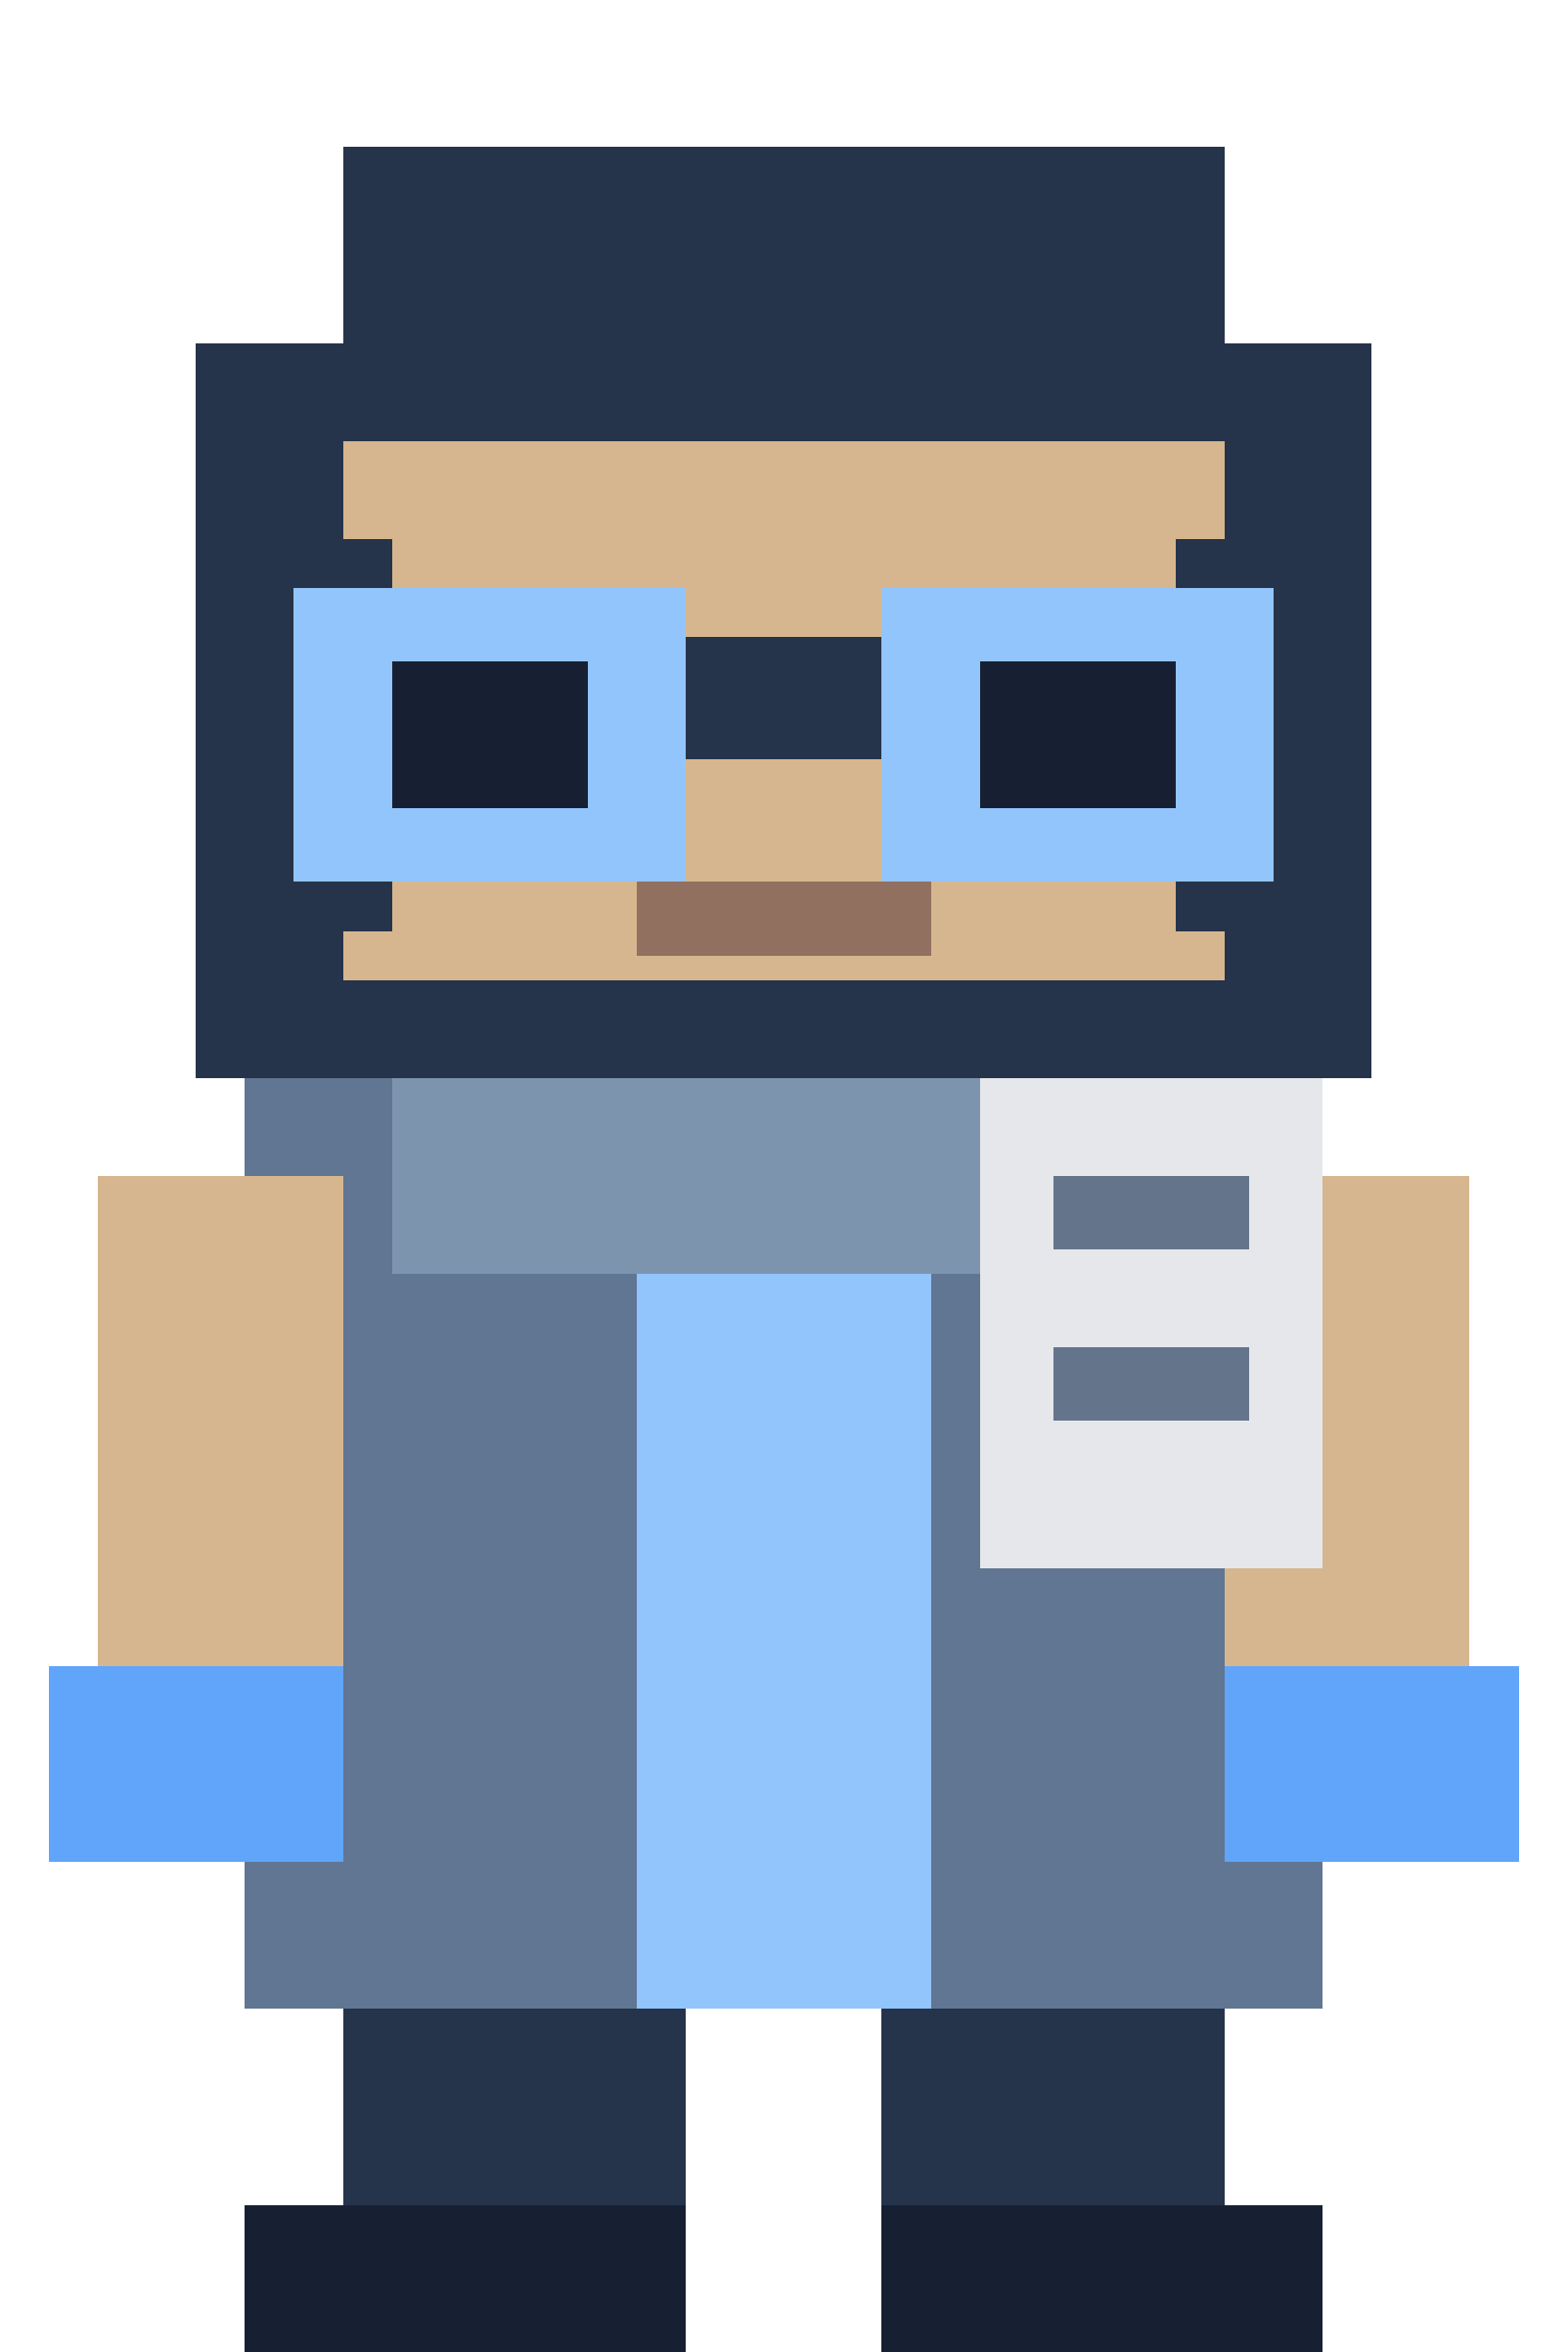
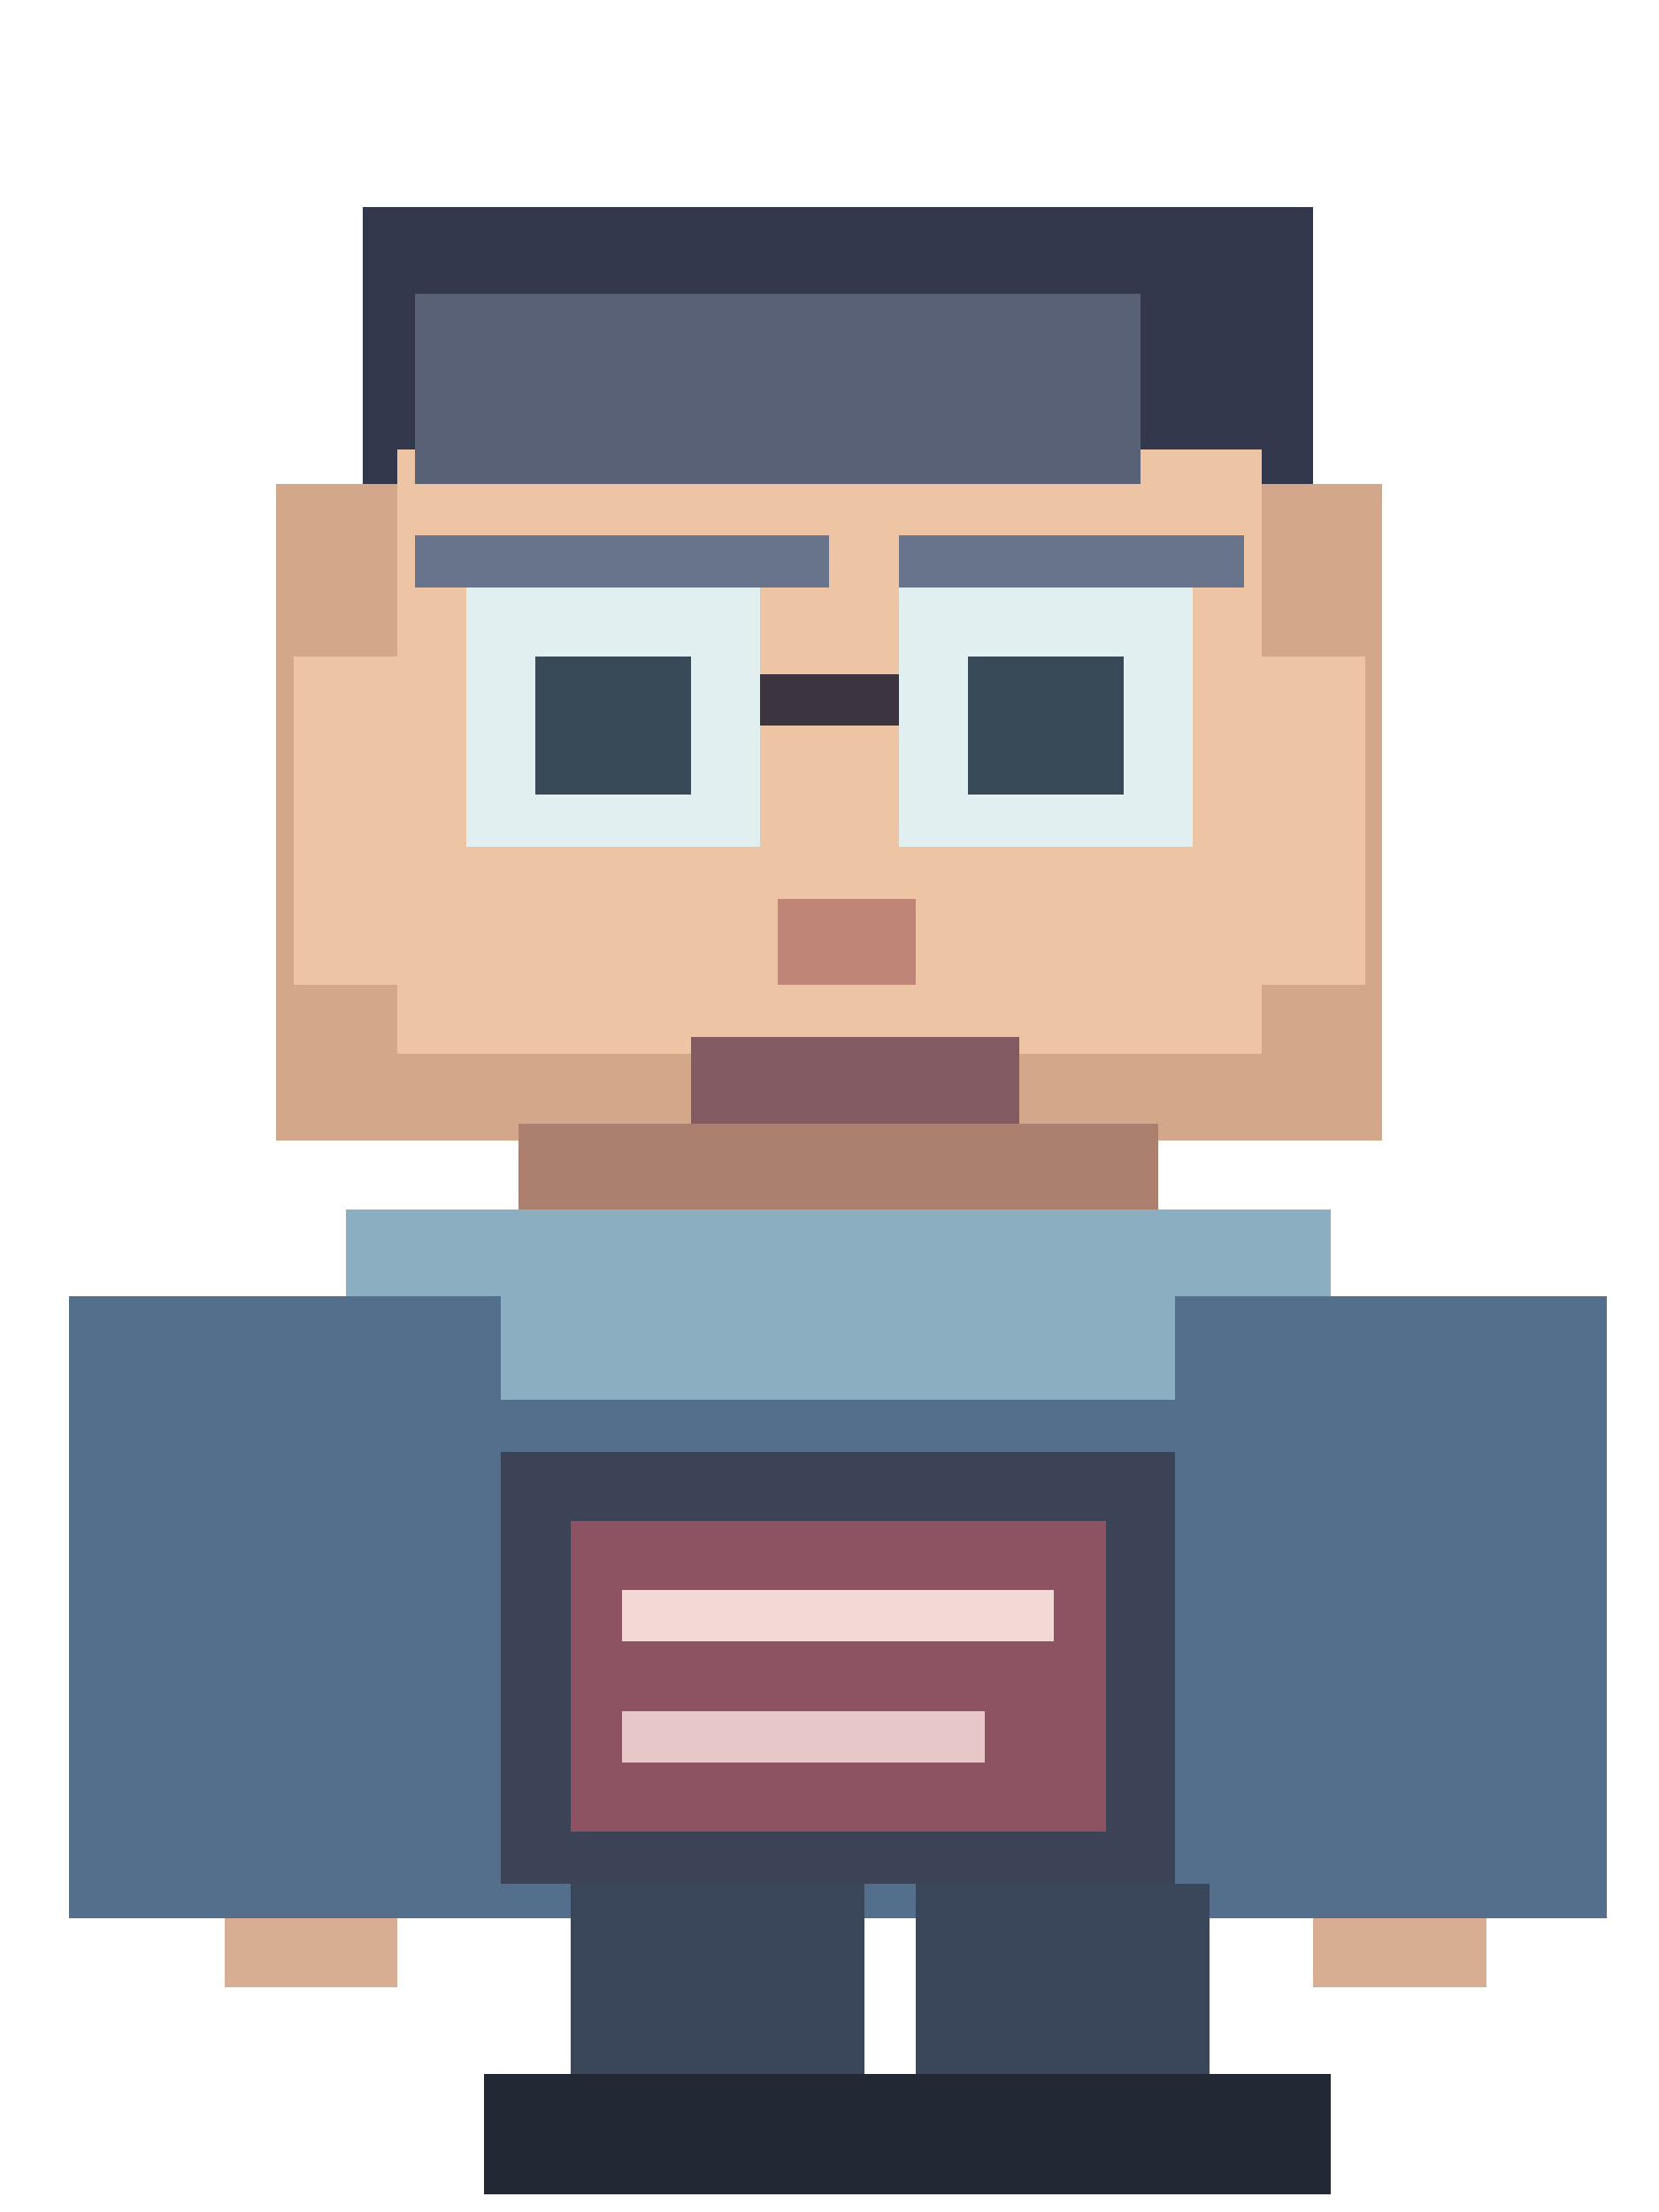
- <svg xmlns="http://www.w3.org/2000/svg" width="64" height="96" viewBox="0 0 64 96" shape-rendering="crispEdges">
-   <rect width="64" height="96" fill="none" />
-   <rect x="14" y="6" width="36" height="8" fill="#25344a" />
-   <rect x="8" y="14" width="48" height="30" fill="#25344a" />
-   <rect x="14" y="18" width="36" height="22" fill="#d6b68e" />
-   <rect x="8" y="22" width="8" height="16" fill="#25344a" />
-   <rect x="48" y="22" width="8" height="16" fill="#25344a" />
-   <rect x="12" y="24" width="16" height="12" fill="#93c5fd" />
-   <rect x="36" y="24" width="16" height="12" fill="#93c5fd" />
-   <rect x="16" y="27" width="8" height="6" fill="#172033" />
-   <rect x="40" y="27" width="8" height="6" fill="#172033" />
-   <rect x="28" y="26" width="8" height="5" fill="#25344a" />
-   <rect x="26" y="36" width="12" height="3" fill="#92705f" />
-   <rect x="10" y="44" width="44" height="38" fill="#617692" />
-   <rect x="16" y="44" width="32" height="8" fill="#7d94af" />
-   <rect x="26" y="52" width="12" height="30" fill="#93c5fd" />
-   <rect x="4" y="48" width="10" height="26" fill="#d6b68e" />
-   <rect x="50" y="48" width="10" height="26" fill="#d6b68e" />
-   <rect x="2" y="68" width="12" height="8" fill="#60a5fa" />
-   <rect x="50" y="68" width="12" height="8" fill="#60a5fa" />
-   <rect x="14" y="82" width="14" height="8" fill="#25344a" />
-   <rect x="36" y="82" width="14" height="8" fill="#25344a" />
-   <rect x="10" y="90" width="18" height="6" fill="#172033" />
-   <rect x="36" y="90" width="18" height="6" fill="#172033" />
-   <rect x="40" y="44" width="14" height="20" fill="#e5e7eb" />
-   <rect x="43" y="48" width="8" height="3" fill="#64748b" />
-   <rect x="43" y="55" width="8" height="3" fill="#64748b" />
+ <svg xmlns="http://www.w3.org/2000/svg" width="96" height="128" viewBox="0 0 96 128" shape-rendering="crispEdges">
+   <rect x="21" y="12" width="55" height="48" fill="#34384c" />
+   <rect x="16" y="28" width="64" height="38" fill="#d3a789" />
+   <rect x="23" y="26" width="50" height="35" fill="#edc5a5" />
+   <rect x="17" y="38" width="8" height="19" fill="#edc5a5" />
+   <rect x="71" y="38" width="8" height="19" fill="#edc5a5" />
+   <rect x="24" y="17" width="42" height="11" fill="#596176" />
+   <rect x="27" y="34" width="17" height="15" fill="#e1eff0" />
+   <rect x="52" y="34" width="17" height="15" fill="#e1eff0" />
+   <rect x="31" y="38" width="9" height="8" fill="#384957" />
+   <rect x="56" y="38" width="9" height="8" fill="#384957" />
+   <rect x="44" y="39" width="8" height="3" fill="#3c3540" />
+   <rect x="45" y="52" width="8" height="5" fill="#bf8576" />
+   <rect x="40" y="60" width="19" height="5" fill="#835b62" />
+   <rect x="30" y="65" width="37" height="11" fill="#ac806f" />
+   <rect x="13" y="75" width="70" height="36" fill="#536f8b" />
+   <rect x="20" y="70" width="57" height="12" fill="#8baec1" />
+   <rect x="25" y="81" width="46" height="26" fill="#536f8b" />
+   <rect x="7" y="82" width="19" height="27" fill="#d3a789" />
+   <rect x="71" y="82" width="19" height="27" fill="#d3a789" />
+   <rect x="4" y="75" width="25" height="36" fill="#536f8b" />
+   <rect x="68" y="75" width="25" height="36" fill="#536f8b" />
+   <rect x="29" y="84" width="39" height="25" fill="#3d4357" />
+   <rect x="33" y="88" width="31" height="18" fill="#8e5362" />
+   <rect x="36" y="92" width="25" height="3" fill="#f3d9d5" />
+   <rect x="36" y="99" width="21" height="3" fill="#e7c7c7" />
+   <rect x="33" y="109" width="17" height="13" fill="#3a4659" />
+   <rect x="53" y="109" width="17" height="13" fill="#3a4659" />
+   <rect x="28" y="120" width="24" height="7" fill="#222935" />
+   <rect x="51" y="120" width="26" height="7" fill="#222935" />
+   <rect x="24" y="31" width="24" height="3" fill="#68748b" />
+   <rect x="52" y="31" width="20" height="3" fill="#68748b" />
+   <rect x="13" y="111" width="10" height="4" fill="#d7ae91" />
+   <rect x="76" y="111" width="10" height="4" fill="#d7ae91" />
</svg>
